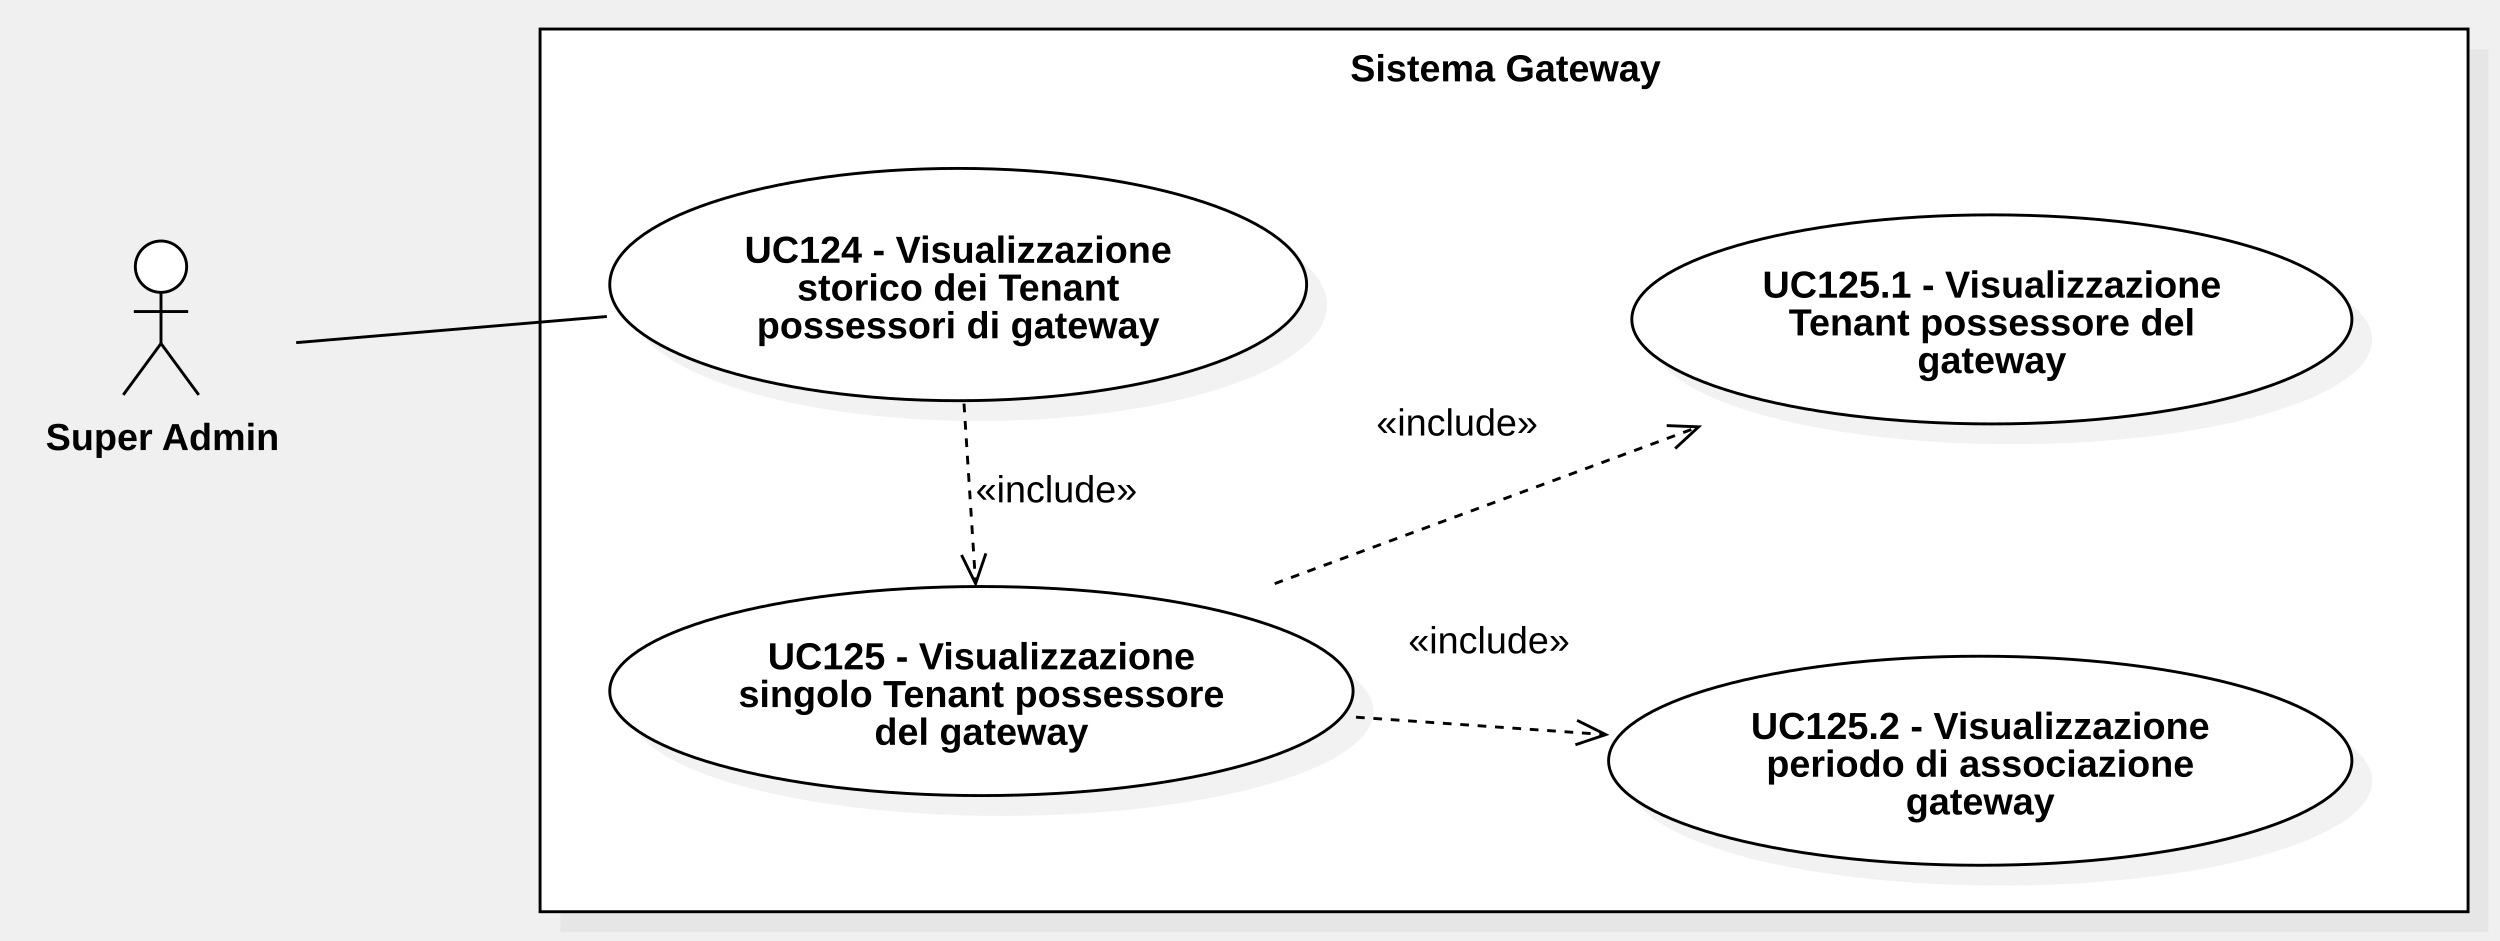
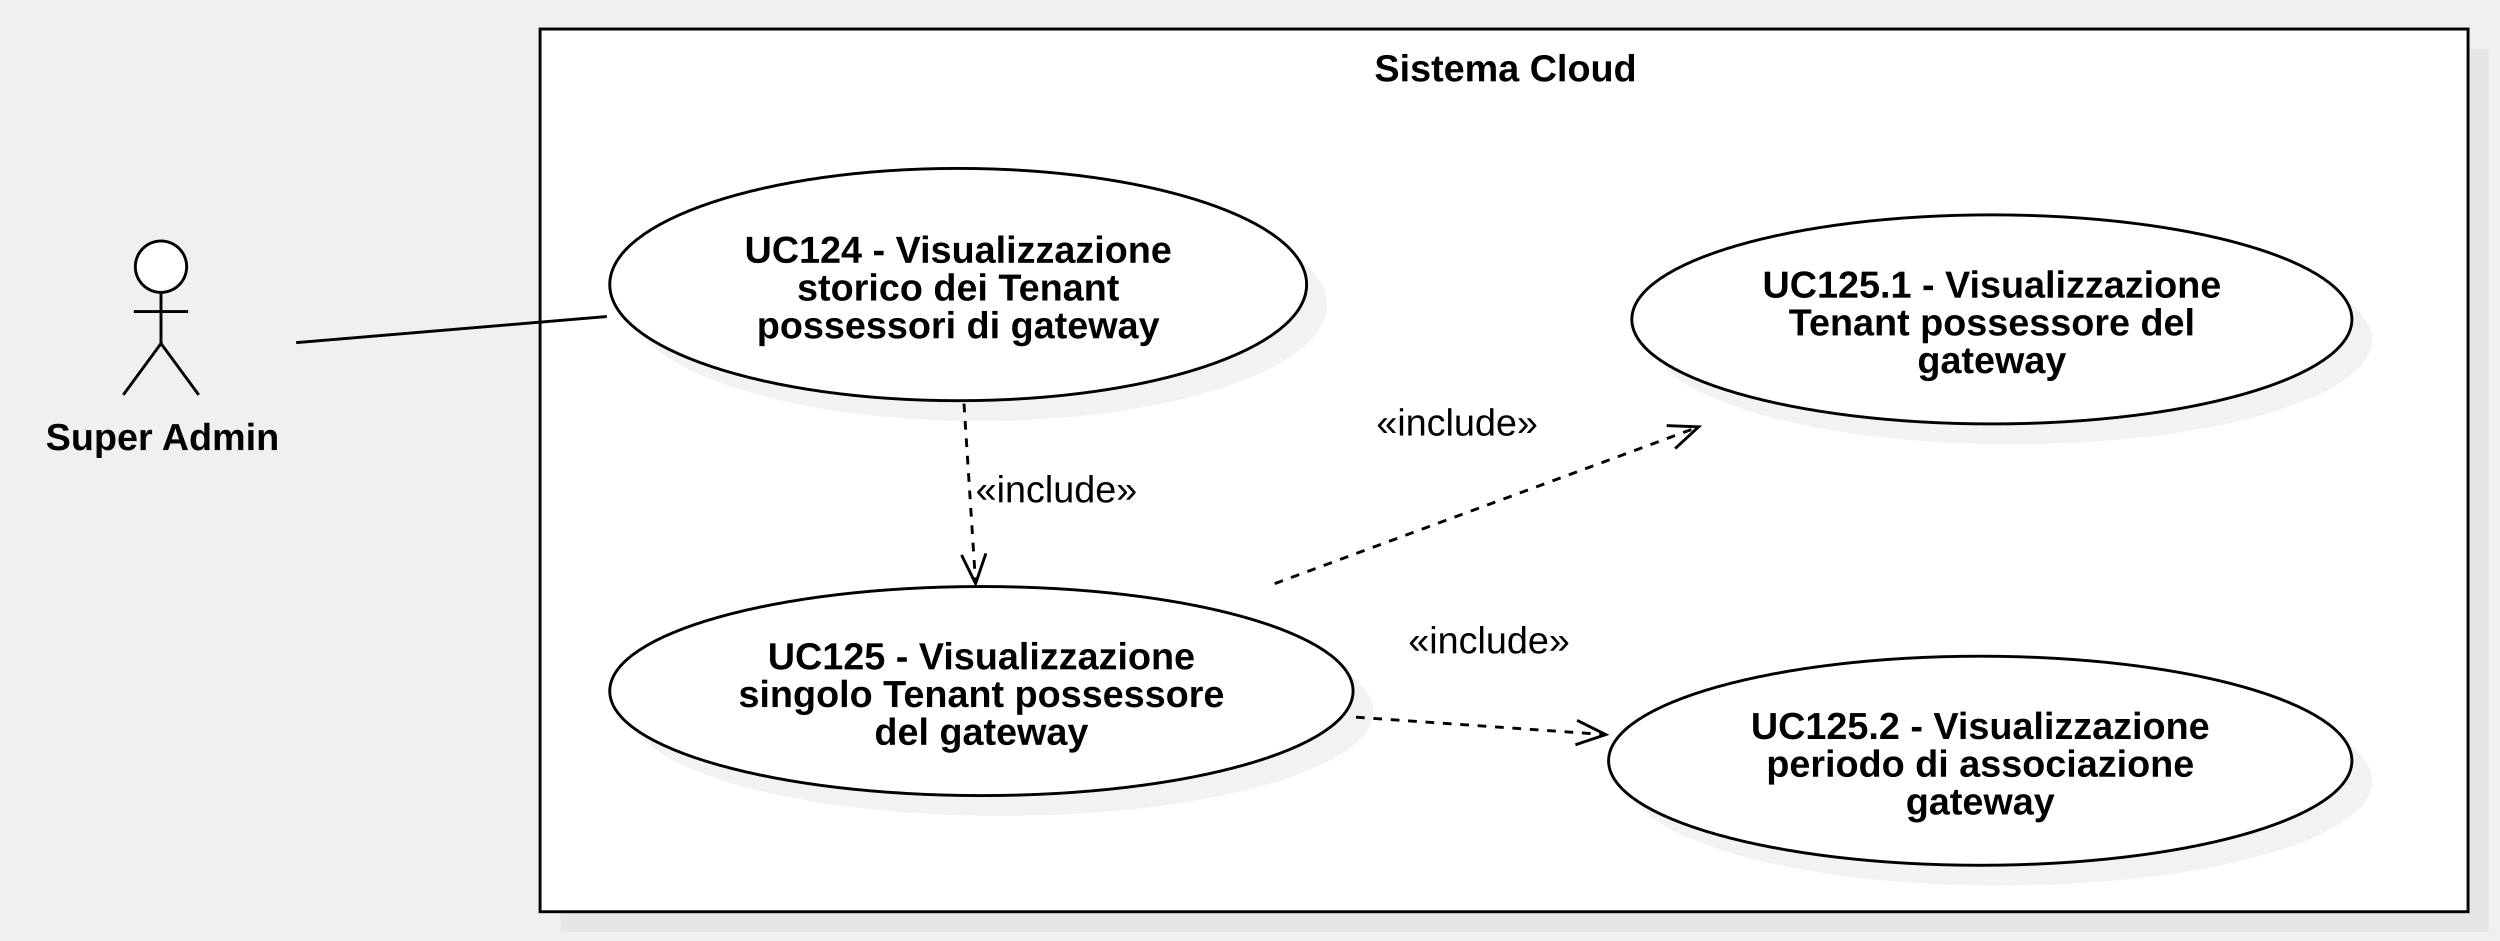
<svg xmlns="http://www.w3.org/2000/svg" version="1.1" width="861" height="324">
  <defs />
  <g>
    <g>
      <rect fill="#C0C0C0" stroke="none" x="412" y="462" width="664" height="304" transform="matrix(1 0 0 1 -219 -445)" fill-opacity="0.2" />
    </g>
    <g>
      <rect fill="#ffffff" stroke="none" x="405" y="455" width="664" height="304" transform="matrix(1 0 0 1 -219 -445)" />
    </g>
    <g>
      <path fill="none" stroke="#000000" paint-order="fill stroke markers" d=" M 186 10 L 850 10 L 850 314 L 186 314 L 186 10 Z Z" stroke-miterlimit="10" stroke-dasharray="" />
    </g>
    <g>
      <g>
        <path fill="none" stroke="none" />
-         <text fill="#000000" stroke="none" font-family="Arial" font-size="13px" font-style="normal" font-weight="bold" text-decoration="undefined" x="737.5" y="468.5" text-anchor="middle" dominant-baseline="central" transform="matrix(1 0 0 1 -219 -445)">Sistema Gateway</text>
+         <text fill="#000000" stroke="none" font-family="Arial" font-size="13px" font-style="normal" font-weight="bold" text-decoration="undefined" x="737.5" y="468.5" text-anchor="middle" dominant-baseline="central" transform="matrix(1 0 0 1 -219 -445)">Sistema Cloud</text>
      </g>
    </g>
    <g>
      <path fill="#ffffff" stroke="none" paint-order="stroke fill markers" d=" M 46.607 91.85 C 46.607 86.962 50.565 83 55.447 83 C 60.329 83 64.287 86.962 64.287 91.85 C 64.287 96.738 60.329 100.7 55.447 100.7 C 50.565 100.7 46.607 96.738 46.607 91.85 Z" />
    </g>
    <g>
      <path fill="none" stroke="#000000" paint-order="fill stroke markers" d=" M 46.607 91.85 C 46.607 86.962 50.565 83 55.447 83 C 60.329 83 64.287 86.962 64.287 91.85 C 64.287 96.738 60.329 100.7 55.447 100.7 C 50.565 100.7 46.607 96.738 46.607 91.85 Z" stroke-miterlimit="10" stroke-dasharray="" />
    </g>
    <g>
      <path fill="none" stroke="#000000" paint-order="fill stroke markers" d=" M 55.447 100.7 L 55.447 118.3" stroke-miterlimit="10" stroke-dasharray="" />
    </g>
    <g>
      <path fill="none" stroke="#000000" paint-order="fill stroke markers" d=" M 46.087 107.3 L 64.807 107.3" stroke-miterlimit="10" stroke-dasharray="" />
    </g>
    <g>
      <path fill="none" stroke="#000000" paint-order="fill stroke markers" d=" M 55.447 118.3 L 42.447 136" stroke-miterlimit="10" stroke-dasharray="" />
    </g>
    <g>
      <path fill="none" stroke="#000000" paint-order="fill stroke markers" d=" M 55.447 118.3 L 68.447 136" stroke-miterlimit="10" stroke-dasharray="" />
    </g>
    <g>
      <g>
        <path fill="none" stroke="none" />
        <text fill="#000000" stroke="none" font-family="Arial" font-size="13px" font-style="normal" font-weight="bold" text-decoration="undefined" x="274.947" y="595.5" text-anchor="middle" dominant-baseline="central" transform="matrix(1 0 0 1 -219 -445)">Super Admin</text>
      </g>
    </g>
    <g>
      <path fill="#C0C0C0" stroke="none" paint-order="stroke fill markers" d=" M 217 105 C 217 82.909 270.726 65 337 65 C 403.274 65 457 82.909 457 105 C 457 127.091 403.274 145 337 145 C 270.726 145 217 127.091 217 105 Z" fill-opacity="0.2" />
    </g>
    <g>
      <path fill="#ffffff" stroke="none" paint-order="stroke fill markers" d=" M 210 98 C 210 75.909 263.726 58 330 58 C 396.274 58 450 75.909 450 98 C 450 120.091 396.274 138 330 138 C 263.726 138 210 120.091 210 98 Z" />
    </g>
    <g>
      <path fill="none" stroke="#000000" paint-order="fill stroke markers" d=" M 210 98 C 210 75.909 263.726 58 330 58 C 396.274 58 450 75.909 450 98 C 450 120.091 396.274 138 330 138 C 263.726 138 210 120.091 210 98 Z" stroke-miterlimit="10" stroke-dasharray="" />
    </g>
    <g>
      <g>
        <path fill="none" stroke="none" />
        <text fill="#000000" stroke="none" font-family="Arial" font-size="13px" font-style="normal" font-weight="bold" text-decoration="undefined" x="549" y="531" text-anchor="middle" dominant-baseline="central" transform="matrix(1 0 0 1 -219 -445)">UC124 - Visualizzazione</text>
        <text fill="#000000" stroke="none" font-family="Arial" font-size="13px" font-style="normal" font-weight="bold" text-decoration="undefined" x="549" y="544" text-anchor="middle" dominant-baseline="central" transform="matrix(1 0 0 1 -219 -445)">storico dei Tenant</text>
        <text fill="#000000" stroke="none" font-family="Arial" font-size="13px" font-style="normal" font-weight="bold" text-decoration="undefined" x="549" y="557" text-anchor="middle" dominant-baseline="central" transform="matrix(1 0 0 1 -219 -445)">possessori di gateway</text>
      </g>
    </g>
    <g>
      <path fill="#C0C0C0" stroke="none" paint-order="stroke fill markers" d=" M 217 245 C 217 225.118 274.308 209 345 209 C 415.692 209 473 225.118 473 245 C 473 264.882 415.692 281 345 281 C 274.308 281 217 264.882 217 245 Z" fill-opacity="0.2" />
    </g>
    <g>
      <path fill="#ffffff" stroke="none" paint-order="stroke fill markers" d=" M 210 238 C 210 218.118 267.308 202 338 202 C 408.692 202 466 218.118 466 238 C 466 257.882 408.692 274 338 274 C 267.308 274 210 257.882 210 238 Z" />
    </g>
    <g>
      <path fill="none" stroke="#000000" paint-order="fill stroke markers" d=" M 210 238 C 210 218.118 267.308 202 338 202 C 408.692 202 466 218.118 466 238 C 466 257.882 408.692 274 338 274 C 267.308 274 210 257.882 210 238 Z" stroke-miterlimit="10" stroke-dasharray="" />
    </g>
    <g>
      <g>
        <path fill="none" stroke="none" />
        <text fill="#000000" stroke="none" font-family="Arial" font-size="13px" font-style="normal" font-weight="bold" text-decoration="undefined" x="557" y="671" text-anchor="middle" dominant-baseline="central" transform="matrix(1 0 0 1 -219 -445)">UC125 - Visualizzazione</text>
        <text fill="#000000" stroke="none" font-family="Arial" font-size="13px" font-style="normal" font-weight="bold" text-decoration="undefined" x="557" y="684" text-anchor="middle" dominant-baseline="central" transform="matrix(1 0 0 1 -219 -445)">singolo Tenant possessore</text>
        <text fill="#000000" stroke="none" font-family="Arial" font-size="13px" font-style="normal" font-weight="bold" text-decoration="undefined" x="557" y="697" text-anchor="middle" dominant-baseline="central" transform="matrix(1 0 0 1 -219 -445)">del gateway</text>
      </g>
    </g>
    <g>
      <path fill="#C0C0C0" stroke="none" paint-order="stroke fill markers" d=" M 569 117 C 569 97.118 624.517 81 693 81 C 761.483 81 817 97.118 817 117 C 817 136.882 761.483 153 693 153 C 624.517 153 569 136.882 569 117 Z" fill-opacity="0.2" />
    </g>
    <g>
      <path fill="#ffffff" stroke="none" paint-order="stroke fill markers" d=" M 562 110 C 562 90.118 617.517 74 686 74 C 754.483 74 810 90.118 810 110 C 810 129.882 754.483 146 686 146 C 617.517 146 562 129.882 562 110 Z" />
    </g>
    <g>
      <path fill="none" stroke="#000000" paint-order="fill stroke markers" d=" M 562 110 C 562 90.118 617.517 74 686 74 C 754.483 74 810 90.118 810 110 C 810 129.882 754.483 146 686 146 C 617.517 146 562 129.882 562 110 Z" stroke-miterlimit="10" stroke-dasharray="" />
    </g>
    <g>
      <g>
        <path fill="none" stroke="none" />
        <text fill="#000000" stroke="none" font-family="Arial" font-size="13px" font-style="normal" font-weight="bold" text-decoration="undefined" x="905" y="543" text-anchor="middle" dominant-baseline="central" transform="matrix(1 0 0 1 -219 -445)">UC125.1 - Visualizzazione</text>
        <text fill="#000000" stroke="none" font-family="Arial" font-size="13px" font-style="normal" font-weight="bold" text-decoration="undefined" x="905" y="556" text-anchor="middle" dominant-baseline="central" transform="matrix(1 0 0 1 -219 -445)">Tenant possessore del</text>
        <text fill="#000000" stroke="none" font-family="Arial" font-size="13px" font-style="normal" font-weight="bold" text-decoration="undefined" x="905" y="569" text-anchor="middle" dominant-baseline="central" transform="matrix(1 0 0 1 -219 -445)">gateway</text>
      </g>
    </g>
    <g>
      <path fill="#C0C0C0" stroke="none" paint-order="stroke fill markers" d=" M 561 269 C 561 249.118 618.308 233 689 233 C 759.692 233 817 249.118 817 269 C 817 288.882 759.692 305 689 305 C 618.308 305 561 288.882 561 269 Z" fill-opacity="0.2" />
    </g>
    <g>
      <path fill="#ffffff" stroke="none" paint-order="stroke fill markers" d=" M 554 262 C 554 242.118 611.308 226 682 226 C 752.692 226 810 242.118 810 262 C 810 281.882 752.692 298 682 298 C 611.308 298 554 281.882 554 262 Z" />
    </g>
    <g>
      <path fill="none" stroke="#000000" paint-order="fill stroke markers" d=" M 554 262 C 554 242.118 611.308 226 682 226 C 752.692 226 810 242.118 810 262 C 810 281.882 752.692 298 682 298 C 611.308 298 554 281.882 554 262 Z" stroke-miterlimit="10" stroke-dasharray="" />
    </g>
    <g>
      <g>
        <path fill="none" stroke="none" />
        <text fill="#000000" stroke="none" font-family="Arial" font-size="13px" font-style="normal" font-weight="bold" text-decoration="undefined" x="901" y="695" text-anchor="middle" dominant-baseline="central" transform="matrix(1 0 0 1 -219 -445)">UC125.2 - Visualizzazione</text>
        <text fill="#000000" stroke="none" font-family="Arial" font-size="13px" font-style="normal" font-weight="bold" text-decoration="undefined" x="901" y="708" text-anchor="middle" dominant-baseline="central" transform="matrix(1 0 0 1 -219 -445)">periodo di associazione</text>
        <text fill="#000000" stroke="none" font-family="Arial" font-size="13px" font-style="normal" font-weight="bold" text-decoration="undefined" x="901" y="721" text-anchor="middle" dominant-baseline="central" transform="matrix(1 0 0 1 -219 -445)">gateway</text>
      </g>
    </g>
    <g>
      <path fill="none" stroke="#000000" paint-order="fill stroke markers" d=" M 102 118 L 209 109" stroke-miterlimit="10" stroke-dasharray="" />
    </g>
    <g>
      <path fill="none" stroke="#000000" paint-order="fill stroke markers" d=" M 332 139 L 336 201" stroke-miterlimit="10" stroke-dasharray="3" />
    </g>
    <g>
      <path fill="none" stroke="#000000" paint-order="fill stroke markers" d=" M 331.145 191.129 L 336 201 L 339.546 190.587" stroke-miterlimit="10" stroke-dasharray="" />
    </g>
    <g>
      <rect fill="#ffffff" stroke="none" x="555" y="607" width="55.656" height="13" transform="matrix(1 0 0 1 -219 -445)" />
    </g>
    <g>
      <g>
        <path fill="none" stroke="none" />
        <text fill="#000000" stroke="none" font-family="Arial" font-size="13px" font-style="normal" font-weight="normal" text-decoration="undefined" x="582.828" y="613.5" text-anchor="middle" dominant-baseline="central" transform="matrix(1 0 0 1 -219 -445)">«include»</text>
      </g>
    </g>
    <g>
      <path fill="none" stroke="#000000" paint-order="fill stroke markers" d=" M 439 201 L 585 147" stroke-miterlimit="10" stroke-dasharray="3" />
    </g>
    <g>
      <path fill="none" stroke="#000000" paint-order="fill stroke markers" d=" M 576.929 154.474 L 585 147 L 574.008 146.577" stroke-miterlimit="10" stroke-dasharray="" />
    </g>
    <g>
      <rect fill="#ffffff" stroke="none" x="693" y="584" width="55.656" height="13" transform="matrix(1 0 0 1 -219 -445)" />
    </g>
    <g>
      <g>
        <path fill="none" stroke="none" />
        <text fill="#000000" stroke="none" font-family="Arial" font-size="13px" font-style="normal" font-weight="normal" text-decoration="undefined" x="720.828" y="590.5" text-anchor="middle" dominant-baseline="central" transform="matrix(1 0 0 1 -219 -445)">«include»</text>
      </g>
    </g>
    <g>
      <path fill="none" stroke="#000000" paint-order="fill stroke markers" d=" M 467 247 L 553 253" stroke-miterlimit="10" stroke-dasharray="3" />
    </g>
    <g>
      <path fill="none" stroke="#000000" paint-order="fill stroke markers" d=" M 542.569 256.492 L 553 253 L 543.155 248.093" stroke-miterlimit="10" stroke-dasharray="" />
    </g>
    <g>
      <rect fill="#ffffff" stroke="none" x="704" y="659" width="55.656" height="13" transform="matrix(1 0 0 1 -219 -445)" />
    </g>
    <g>
      <g>
        <path fill="none" stroke="none" />
        <text fill="#000000" stroke="none" font-family="Arial" font-size="13px" font-style="normal" font-weight="normal" text-decoration="undefined" x="731.828" y="665.5" text-anchor="middle" dominant-baseline="central" transform="matrix(1 0 0 1 -219 -445)">«include»</text>
      </g>
    </g>
  </g>
</svg>
